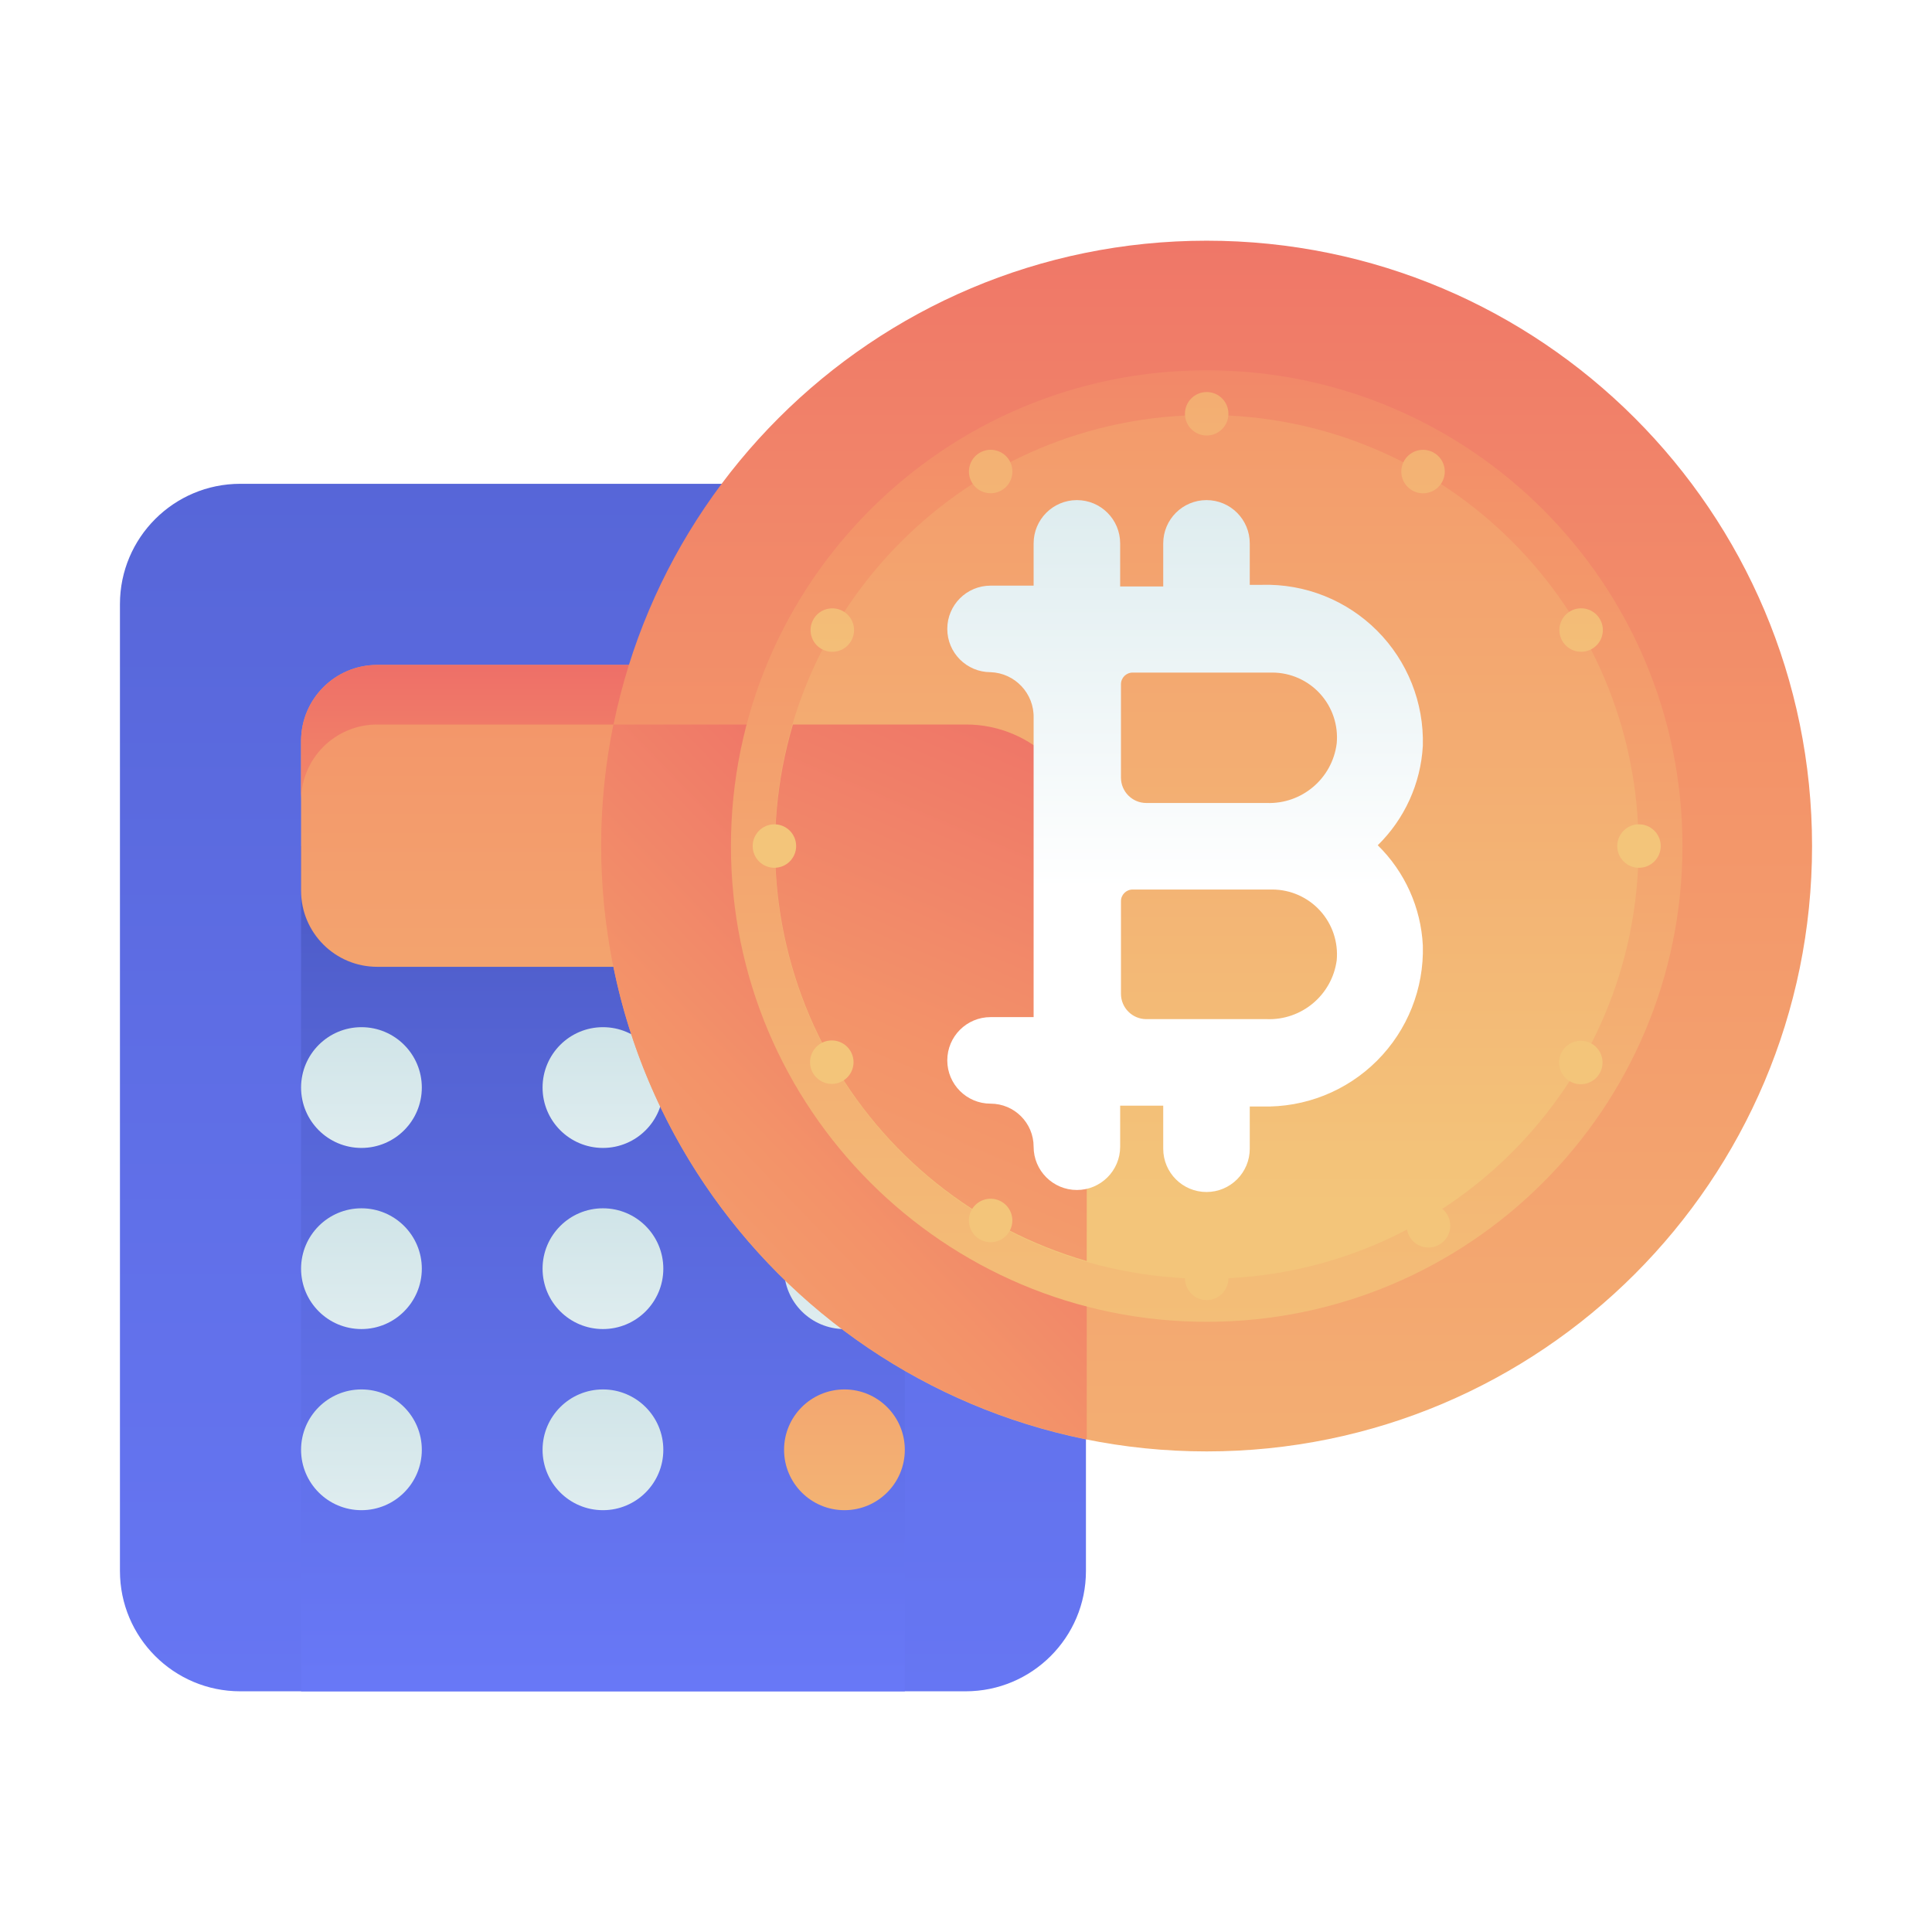
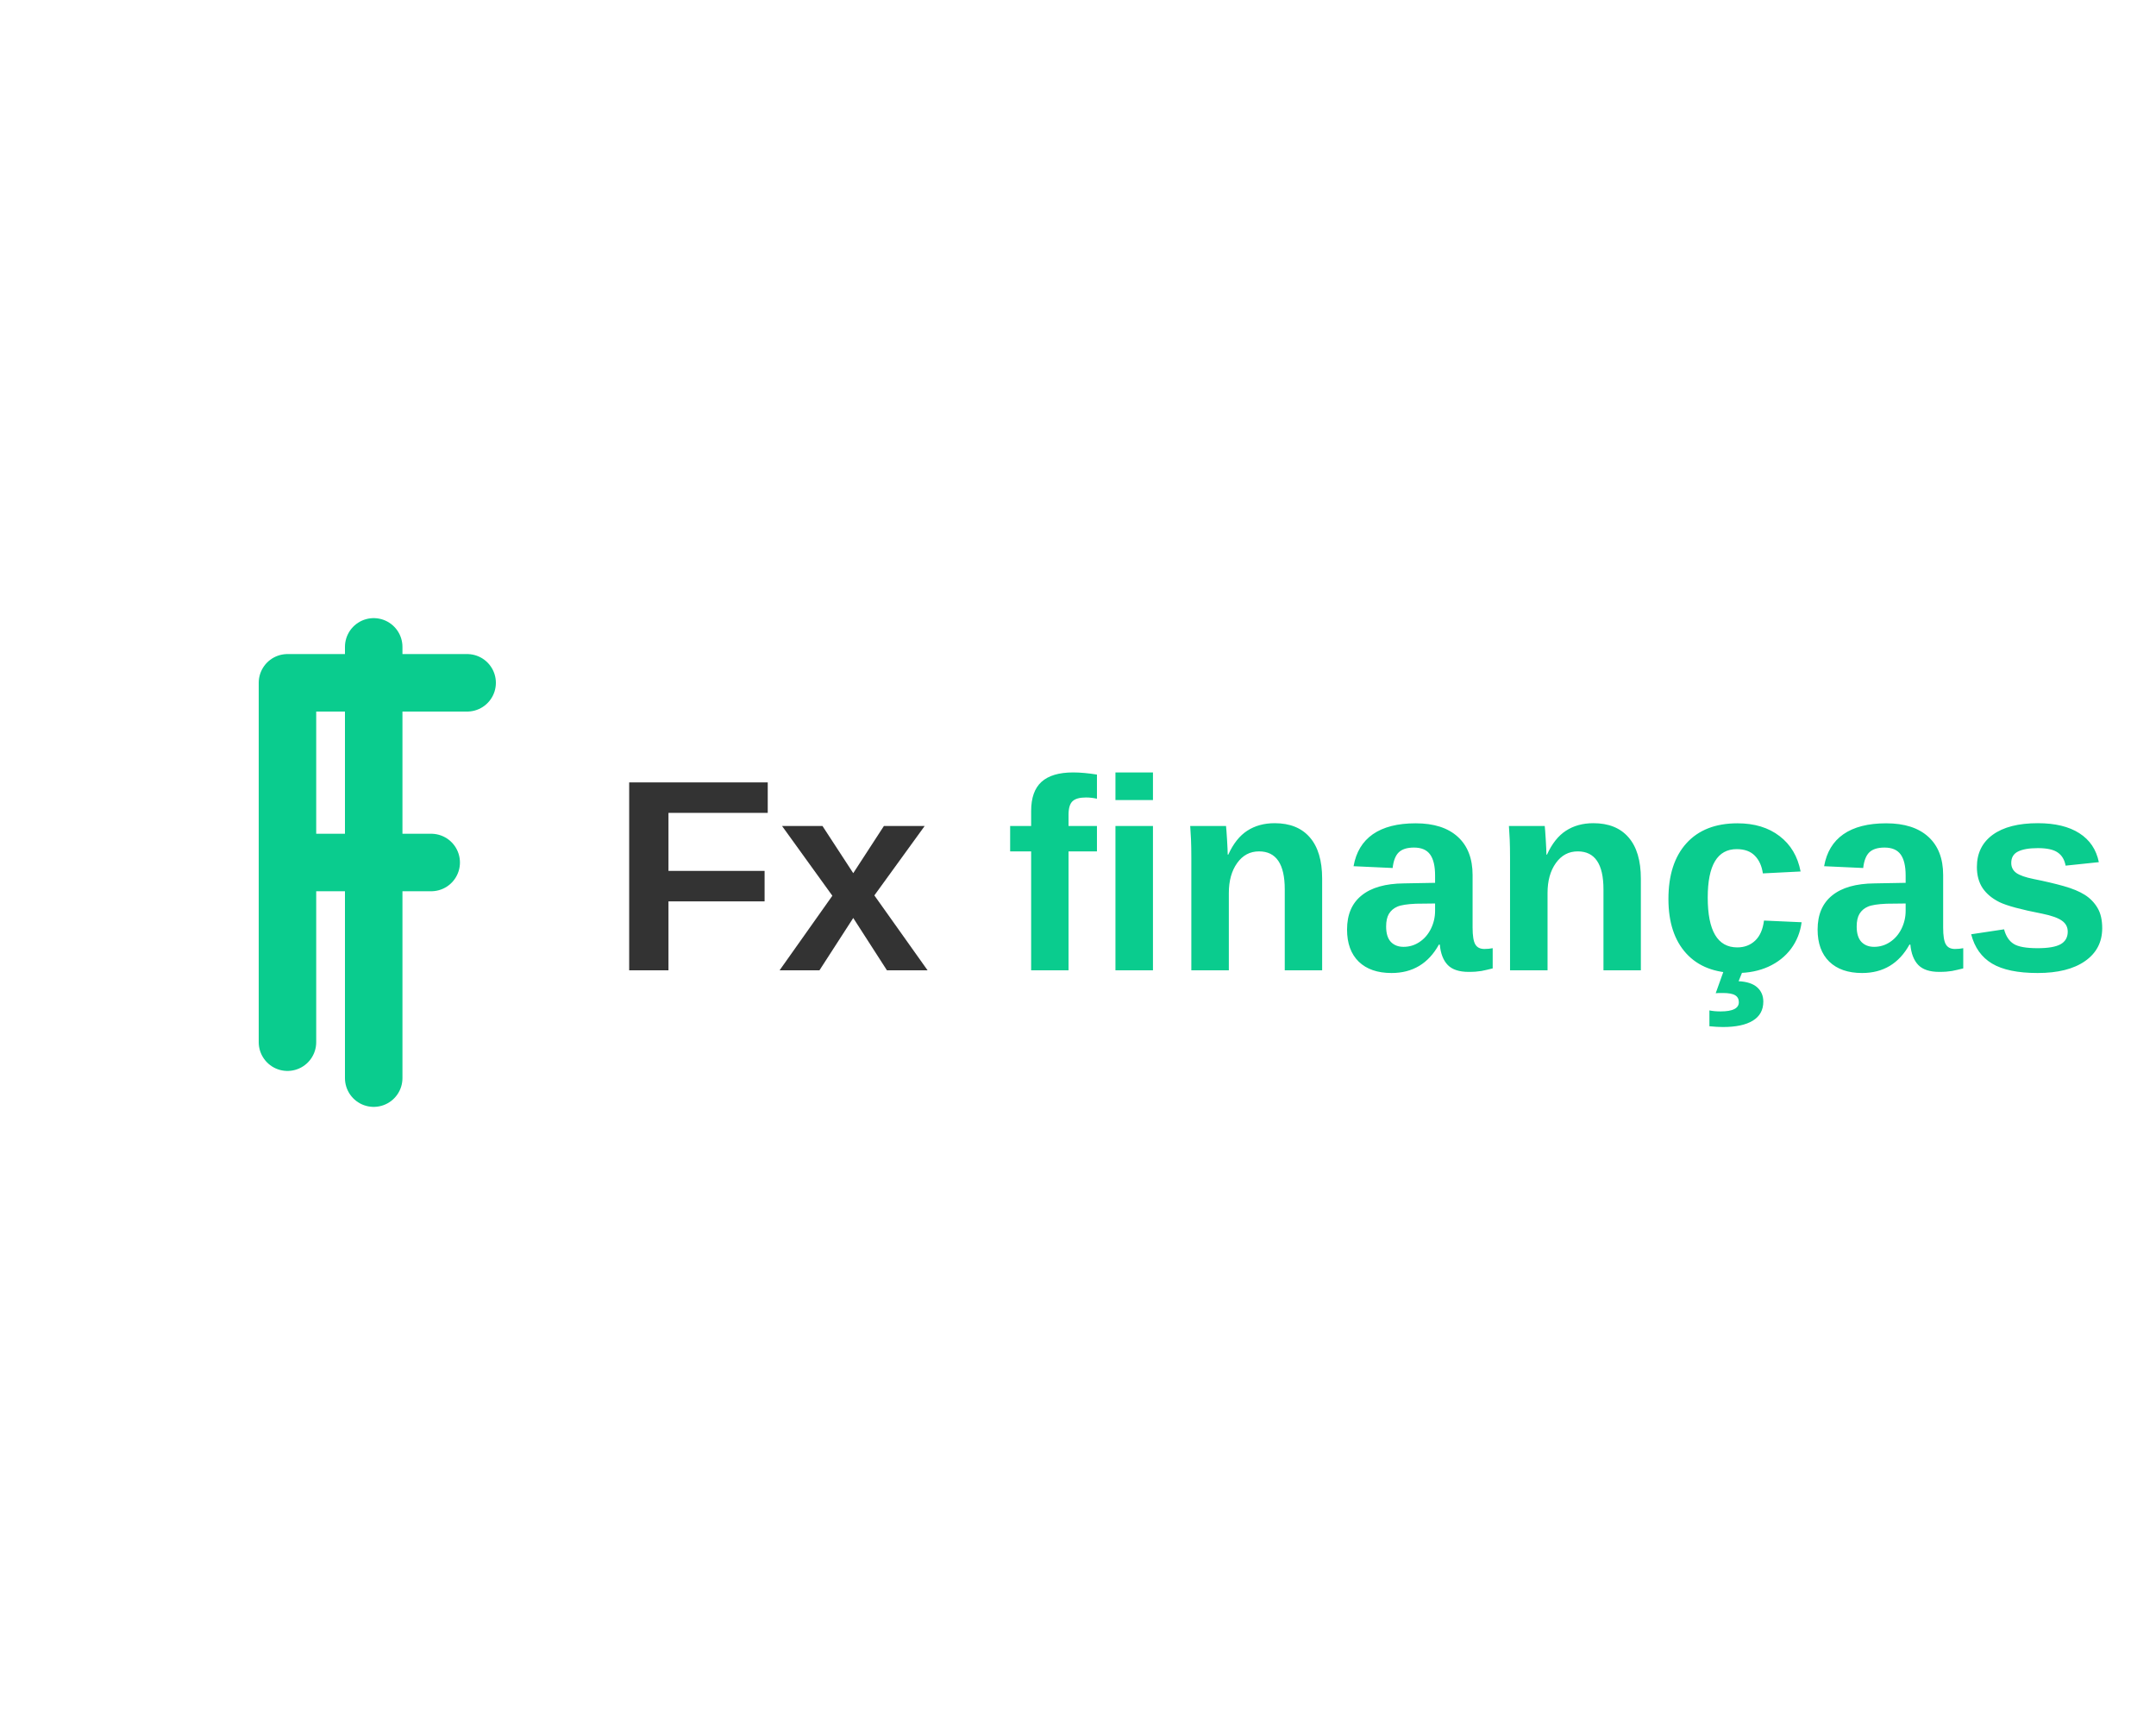
- <svg xmlns="http://www.w3.org/2000/svg" xmlns:xlink="http://www.w3.org/1999/xlink" id="Layer_1" data-name="Layer 1" viewBox="0 0 48 48" width="400px" height="400px">
-   <defs>
-     <style>
-             .cls-1{fill:url(#linear-gradient);}.cls-2{fill:url(#linear-gradient-2);}.cls-3{fill:url(#linear-gradient-3);}.cls-4{fill:url(#linear-gradient-4);}.cls-5{fill:url(#linear-gradient-5);}.cls-6{fill:url(#linear-gradient-6);}.cls-7{fill:url(#linear-gradient-7);}.cls-8{fill:url(#linear-gradient-8);}.cls-9{fill:url(#linear-gradient-9);}.cls-10{fill:url(#linear-gradient-10);}.cls-11{fill:url(#linear-gradient-11);}.cls-12{fill:url(#linear-gradient-12);}.cls-13{fill:url(#linear-gradient-13);}.cls-14{fill:url(#linear-gradient-14);}.cls-15{fill:url(#linear-gradient-15);}.cls-16{fill:url(#linear-gradient-16);}.cls-17{fill:url(#linear-gradient-17);}.cls-18{fill:url(#linear-gradient-18);}.cls-19{fill:url(#linear-gradient-19);}.cls-20{fill:url(#linear-gradient-20);}.cls-21{fill:url(#linear-gradient-21);}.cls-22{fill:url(#linear-gradient-22);}.cls-23{fill:url(#linear-gradient-23);}.cls-24{fill:url(#linear-gradient-24);}.cls-25{fill:url(#linear-gradient-25);}.cls-26{fill:url(#linear-gradient-26);}.cls-27{fill:url(#linear-gradient-27);}.cls-28{fill:url(#linear-gradient-28);}.cls-29{fill:url(#linear-gradient-29);}.cls-30{fill:url(#linear-gradient-30);}.cls-31{fill:url(#linear-gradient-31);}</style>
-     <linearGradient id="linear-gradient" x1="14.98" y1="47.69" x2="14.98" y2="-26.39" gradientUnits="userSpaceOnUse">
-       <stop offset="0" stop-color="#6979f8" />
-       <stop offset="0.56" stop-color="#5463d3" />
-       <stop offset="1" stop-color="#3a47a8" />
-     </linearGradient>
-     <linearGradient id="linear-gradient-2" x1="14.98" y1="42.52" x2="14.98" y2="12.65" xlink:href="#linear-gradient" />
-     <linearGradient id="linear-gradient-3" x1="14.98" y1="39.8" x2="14.98" y2="-8.33" gradientUnits="userSpaceOnUse">
-       <stop offset="0" stop-color="#f3c57a" />
-       <stop offset="0.49" stop-color="#f39369" />
-       <stop offset="1" stop-color="#e94867" />
-     </linearGradient>
-     <linearGradient id="linear-gradient-4" x1="14.98" y1="31.27" x2="14.98" y2="11.18" xlink:href="#linear-gradient-3" />
-     <linearGradient id="linear-gradient-5" x1="8.98" y1="34.83" x2="8.98" y2="15.58" gradientUnits="userSpaceOnUse">
-       <stop offset="0" stop-color="#fff" />
-       <stop offset="0.52" stop-color="#cce2e6" />
-       <stop offset="1" stop-color="#8fa1bb" />
-     </linearGradient>
-     <linearGradient id="linear-gradient-6" x1="14.98" y1="34.83" x2="14.98" y2="15.58" xlink:href="#linear-gradient-5" />
-     <linearGradient id="linear-gradient-7" x1="20.98" y1="34.83" x2="20.98" y2="15.58" xlink:href="#linear-gradient-5" />
-     <linearGradient id="linear-gradient-8" x1="8.98" y1="39.33" x2="8.98" y2="20.08" xlink:href="#linear-gradient-5" />
-     <linearGradient id="linear-gradient-9" x1="14.98" y1="39.33" x2="14.98" y2="20.08" xlink:href="#linear-gradient-5" />
-     <linearGradient id="linear-gradient-10" x1="20.98" y1="39.33" x2="20.98" y2="20.08" xlink:href="#linear-gradient-5" />
-     <linearGradient id="linear-gradient-11" x1="8.98" y1="43.83" x2="8.98" y2="24.58" xlink:href="#linear-gradient-5" />
-     <linearGradient id="linear-gradient-12" x1="14.98" y1="43.83" x2="14.98" y2="24.58" xlink:href="#linear-gradient-5" />
-     <linearGradient id="linear-gradient-13" x1="20.98" y1="42.02" x2="20.98" y2="16.56" xlink:href="#linear-gradient-3" />
-     <linearGradient id="linear-gradient-14" x1="29.98" y1="50.93" x2="29.98" y2="-15.02" xlink:href="#linear-gradient-3" />
-     <linearGradient id="linear-gradient-15" x1="6.29" y1="41.2" x2="32.79" y2="15.61" xlink:href="#linear-gradient-3" />
-     <linearGradient id="linear-gradient-16" x1="29.98" y1="36.01" x2="29.98" y2="-11.67" xlink:href="#linear-gradient-3" />
-     <linearGradient id="linear-gradient-17" x1="29.98" y1="29.97" x2="29.98" y2="-17.32" xlink:href="#linear-gradient-3" />
-     <linearGradient id="linear-gradient-18" x1="14.84" y1="44.88" x2="31.09" y2="6.21" xlink:href="#linear-gradient-3" />
-     <linearGradient id="linear-gradient-19" x1="29.98" y1="18.75" x2="29.98" y2="-20.29" xlink:href="#linear-gradient-3" />
-     <linearGradient id="linear-gradient-20" x1="29.98" y1="18.75" x2="29.98" y2="-20.29" xlink:href="#linear-gradient-3" />
-     <linearGradient id="linear-gradient-21" x1="24.61" y1="18.75" x2="24.61" y2="-20.29" gradientTransform="translate(9.16 -10.73) rotate(30)" xlink:href="#linear-gradient-3" />
-     <linearGradient id="linear-gradient-22" x1="35.35" y1="18.75" x2="35.35" y2="-20.29" gradientTransform="translate(19.9 -13.61) rotate(30)" xlink:href="#linear-gradient-3" />
-     <linearGradient id="linear-gradient-23" x1="20.67" y1="18.75" x2="20.67" y2="-20.29" gradientTransform="translate(23.89 -10.08) rotate(60)" xlink:href="#linear-gradient-3" />
-     <linearGradient id="linear-gradient-24" x1="39.28" y1="18.75" x2="39.28" y2="-20.29" gradientTransform="translate(42.5 -20.82) rotate(60)" xlink:href="#linear-gradient-3" />
-     <linearGradient id="linear-gradient-25" x1="19.24" y1="18.75" x2="19.24" y2="-20.29" xlink:href="#linear-gradient-3" />
-     <linearGradient id="linear-gradient-26" x1="40.72" y1="18.75" x2="40.72" y2="-20.29" xlink:href="#linear-gradient-3" />
-     <linearGradient id="linear-gradient-27" x1="20.67" y1="18.75" x2="20.67" y2="-20.29" gradientTransform="translate(15.97 -6.8) rotate(30)" xlink:href="#linear-gradient-3" />
-     <linearGradient id="linear-gradient-28" x1="39.28" y1="18.75" x2="39.28" y2="-20.29" gradientTransform="translate(13.09 -17.54) rotate(30)" xlink:href="#linear-gradient-3" />
-     <linearGradient id="linear-gradient-29" x1="24.61" y1="18.75" x2="24.61" y2="-20.29" gradientTransform="translate(38.57 -6.15) rotate(60)" xlink:href="#linear-gradient-3" />
-     <linearGradient id="linear-gradient-30" x1="35.35" y1="18.75" x2="35.35" y2="-20.29" gradientTransform="translate(27.82 -24.76) rotate(60)" xlink:href="#linear-gradient-3" />
-     <linearGradient id="linear-gradient-31" x1="29.44" y1="22.1" x2="29.44" y2="-6.66" xlink:href="#linear-gradient-5" />
-   </defs>
-   <rect class="cls-1" x="2.98" y="12.02" width="24" height="30" rx="2.99" ry="2.99" />
-   <rect class="cls-2" x="7.48" y="21.02" width="15" height="21" />
-   <rect class="cls-3" x="7.48" y="16.52" width="15" height="7.5" rx="1.89" ry="1.89" />
-   <path class="cls-4" d="M20.59,16.52H9.37a1.89,1.89,0,0,0-1.89,1.89v1.5A1.89,1.89,0,0,1,9.37,18H20.59a1.89,1.89,0,0,1,1.89,1.89v-1.5A1.89,1.89,0,0,0,20.59,16.52Z" />
-   <circle class="cls-5" cx="8.98" cy="27.02" r="1.5" />
-   <circle class="cls-6" cx="14.98" cy="27.02" r="1.5" />
-   <circle class="cls-7" cx="20.98" cy="27.02" r="1.5" />
-   <circle class="cls-8" cx="8.98" cy="31.52" r="1.5" />
-   <circle class="cls-9" cx="14.98" cy="31.52" r="1.5" />
-   <circle class="cls-10" cx="20.98" cy="31.52" r="1.5" />
-   <circle class="cls-11" cx="8.98" cy="36.02" r="1.5" />
-   <circle class="cls-12" cx="14.98" cy="36.02" r="1.5" />
-   <circle class="cls-13" cx="20.98" cy="36.02" r="1.5" />
-   <circle class="cls-14" cx="29.98" cy="21.02" r="15.04" />
-   <path class="cls-15" d="M24,18H15.24A15.05,15.05,0,0,0,27,35.76V21A3,3,0,0,0,24,18Z" />
-   <circle class="cls-16" cx="29.98" cy="21.02" r="11.82" />
-   <circle class="cls-17" cx="29.98" cy="21.04" r="10.73" />
-   <path class="cls-18" d="M24,18h-4.3A10.7,10.7,0,0,0,27,31.33V21A3,3,0,0,0,24,18Z" />
-   <circle class="cls-19" cx="29.98" cy="10.28" r="0.54" />
-   <circle class="cls-20" cx="29.98" cy="31.76" r="0.54" />
-   <circle class="cls-21" cx="24.61" cy="11.72" r="0.54" transform="translate(-2.56 13.87) rotate(-30)" />
-   <circle class="cls-22" cx="35.35" cy="30.33" r="0.54" transform="matrix(0.87, -0.5, 0.5, 0.87, -10.43, 21.74)" />
-   <circle class="cls-23" cx="20.67" cy="15.65" r="0.54" transform="translate(-3.21 25.73) rotate(-60)" />
-   <circle class="cls-24" cx="39.28" cy="26.39" r="0.54" transform="translate(-3.22 47.22) rotate(-60)" />
-   <circle class="cls-25" cx="19.24" cy="21.02" r="0.54" />
-   <circle class="cls-26" cx="40.72" cy="21.02" r="0.54" />
-   <circle class="cls-27" cx="20.67" cy="26.39" r="0.54" transform="translate(-10.43 13.87) rotate(-30)" />
-   <circle class="cls-28" cx="39.28" cy="15.65" r="0.54" transform="translate(-2.56 21.74) rotate(-30)" />
-   <circle class="cls-29" cx="24.61" cy="30.33" r="0.54" transform="translate(-13.96 36.47) rotate(-60)" />
-   <circle class="cls-30" cx="35.35" cy="11.72" r="0.54" transform="translate(7.53 36.47) rotate(-60)" />
-   <path class="cls-31" d="M35.35,18.53a3.89,3.89,0,0,0-4-4h-.3a0,0,0,0,1,0,0V13.5a1.07,1.07,0,1,0-2.15,0v1.07H27.83V13.5a1.07,1.07,0,1,0-2.15,0v1.05a0,0,0,0,1,0,0H24.61a1.07,1.07,0,1,0,0,2.15,1.11,1.11,0,0,1,1.07,1.14v7.43a0,0,0,0,1,0,0H24.61a1.07,1.07,0,1,0,0,2.15,1.07,1.07,0,0,1,1.07,1.07,1.07,1.07,0,1,0,2.15,0V27.47H28.9v1.07a1.07,1.07,0,1,0,2.15,0V27.49a0,0,0,0,1,0,0h.3a3.89,3.89,0,0,0,4-4A3.75,3.75,0,0,0,34.23,21a0,0,0,0,1,0,0A3.75,3.75,0,0,0,35.35,18.53Zm-3.87,6.79h-3a.63.63,0,0,1-.63-.63v-2.3a.29.29,0,0,1,.29-.29h3.47a1.61,1.61,0,0,1,1.6,1.76A1.69,1.69,0,0,1,31.47,25.32Zm0-5.37h-3a.63.63,0,0,1-.63-.63V17a.29.29,0,0,1,.29-.29h3.47a1.61,1.61,0,0,1,1.6,1.76A1.69,1.69,0,0,1,31.47,19.95Z" />
+ <svg xmlns="http://www.w3.org/2000/svg" width="500" height="400" viewBox="0 0 300 100">
+   <path d="M40 25V75M40 25H65M40 50H60M52 20V80" stroke="#0ACC8E" stroke-width="8" stroke-linecap="round" fill="none" />
+   <text x="85" y="65" font-family="Arial, sans-serif" font-size="38" font-weight="bold" fill="#333">
+     Fx <tspan fill="#0ACC8E">finanças</tspan>
+   </text>
</svg>
